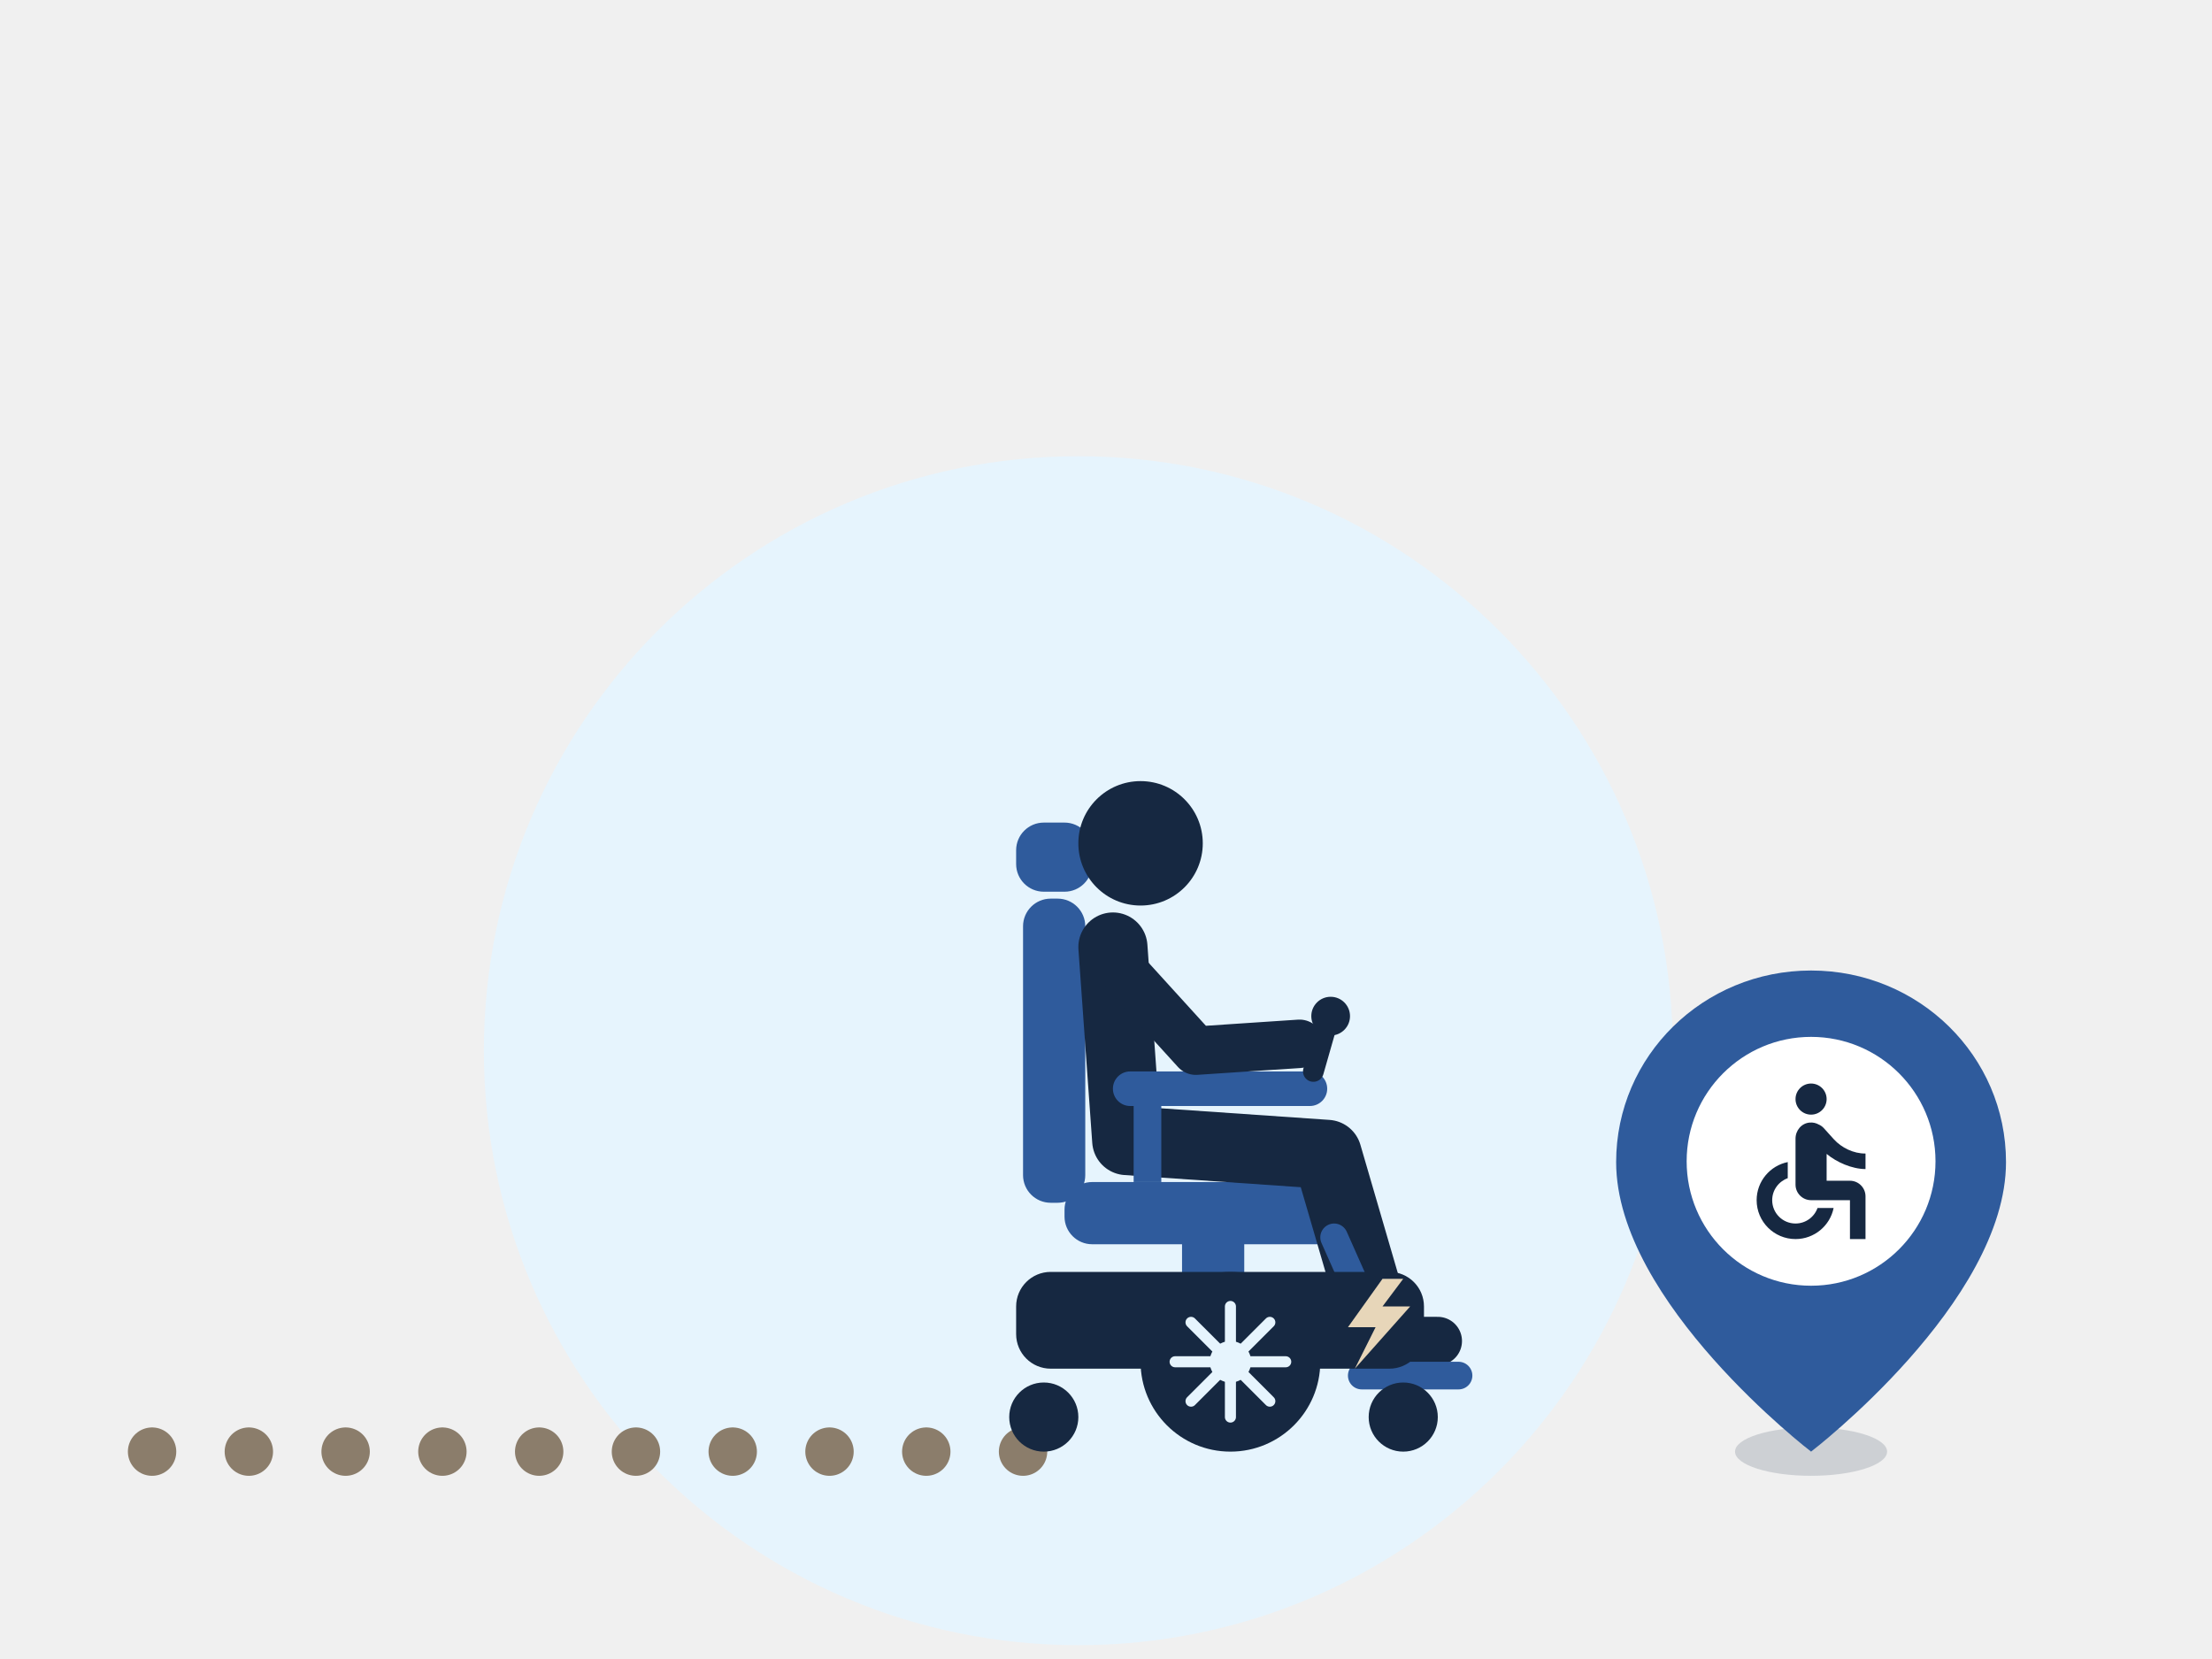
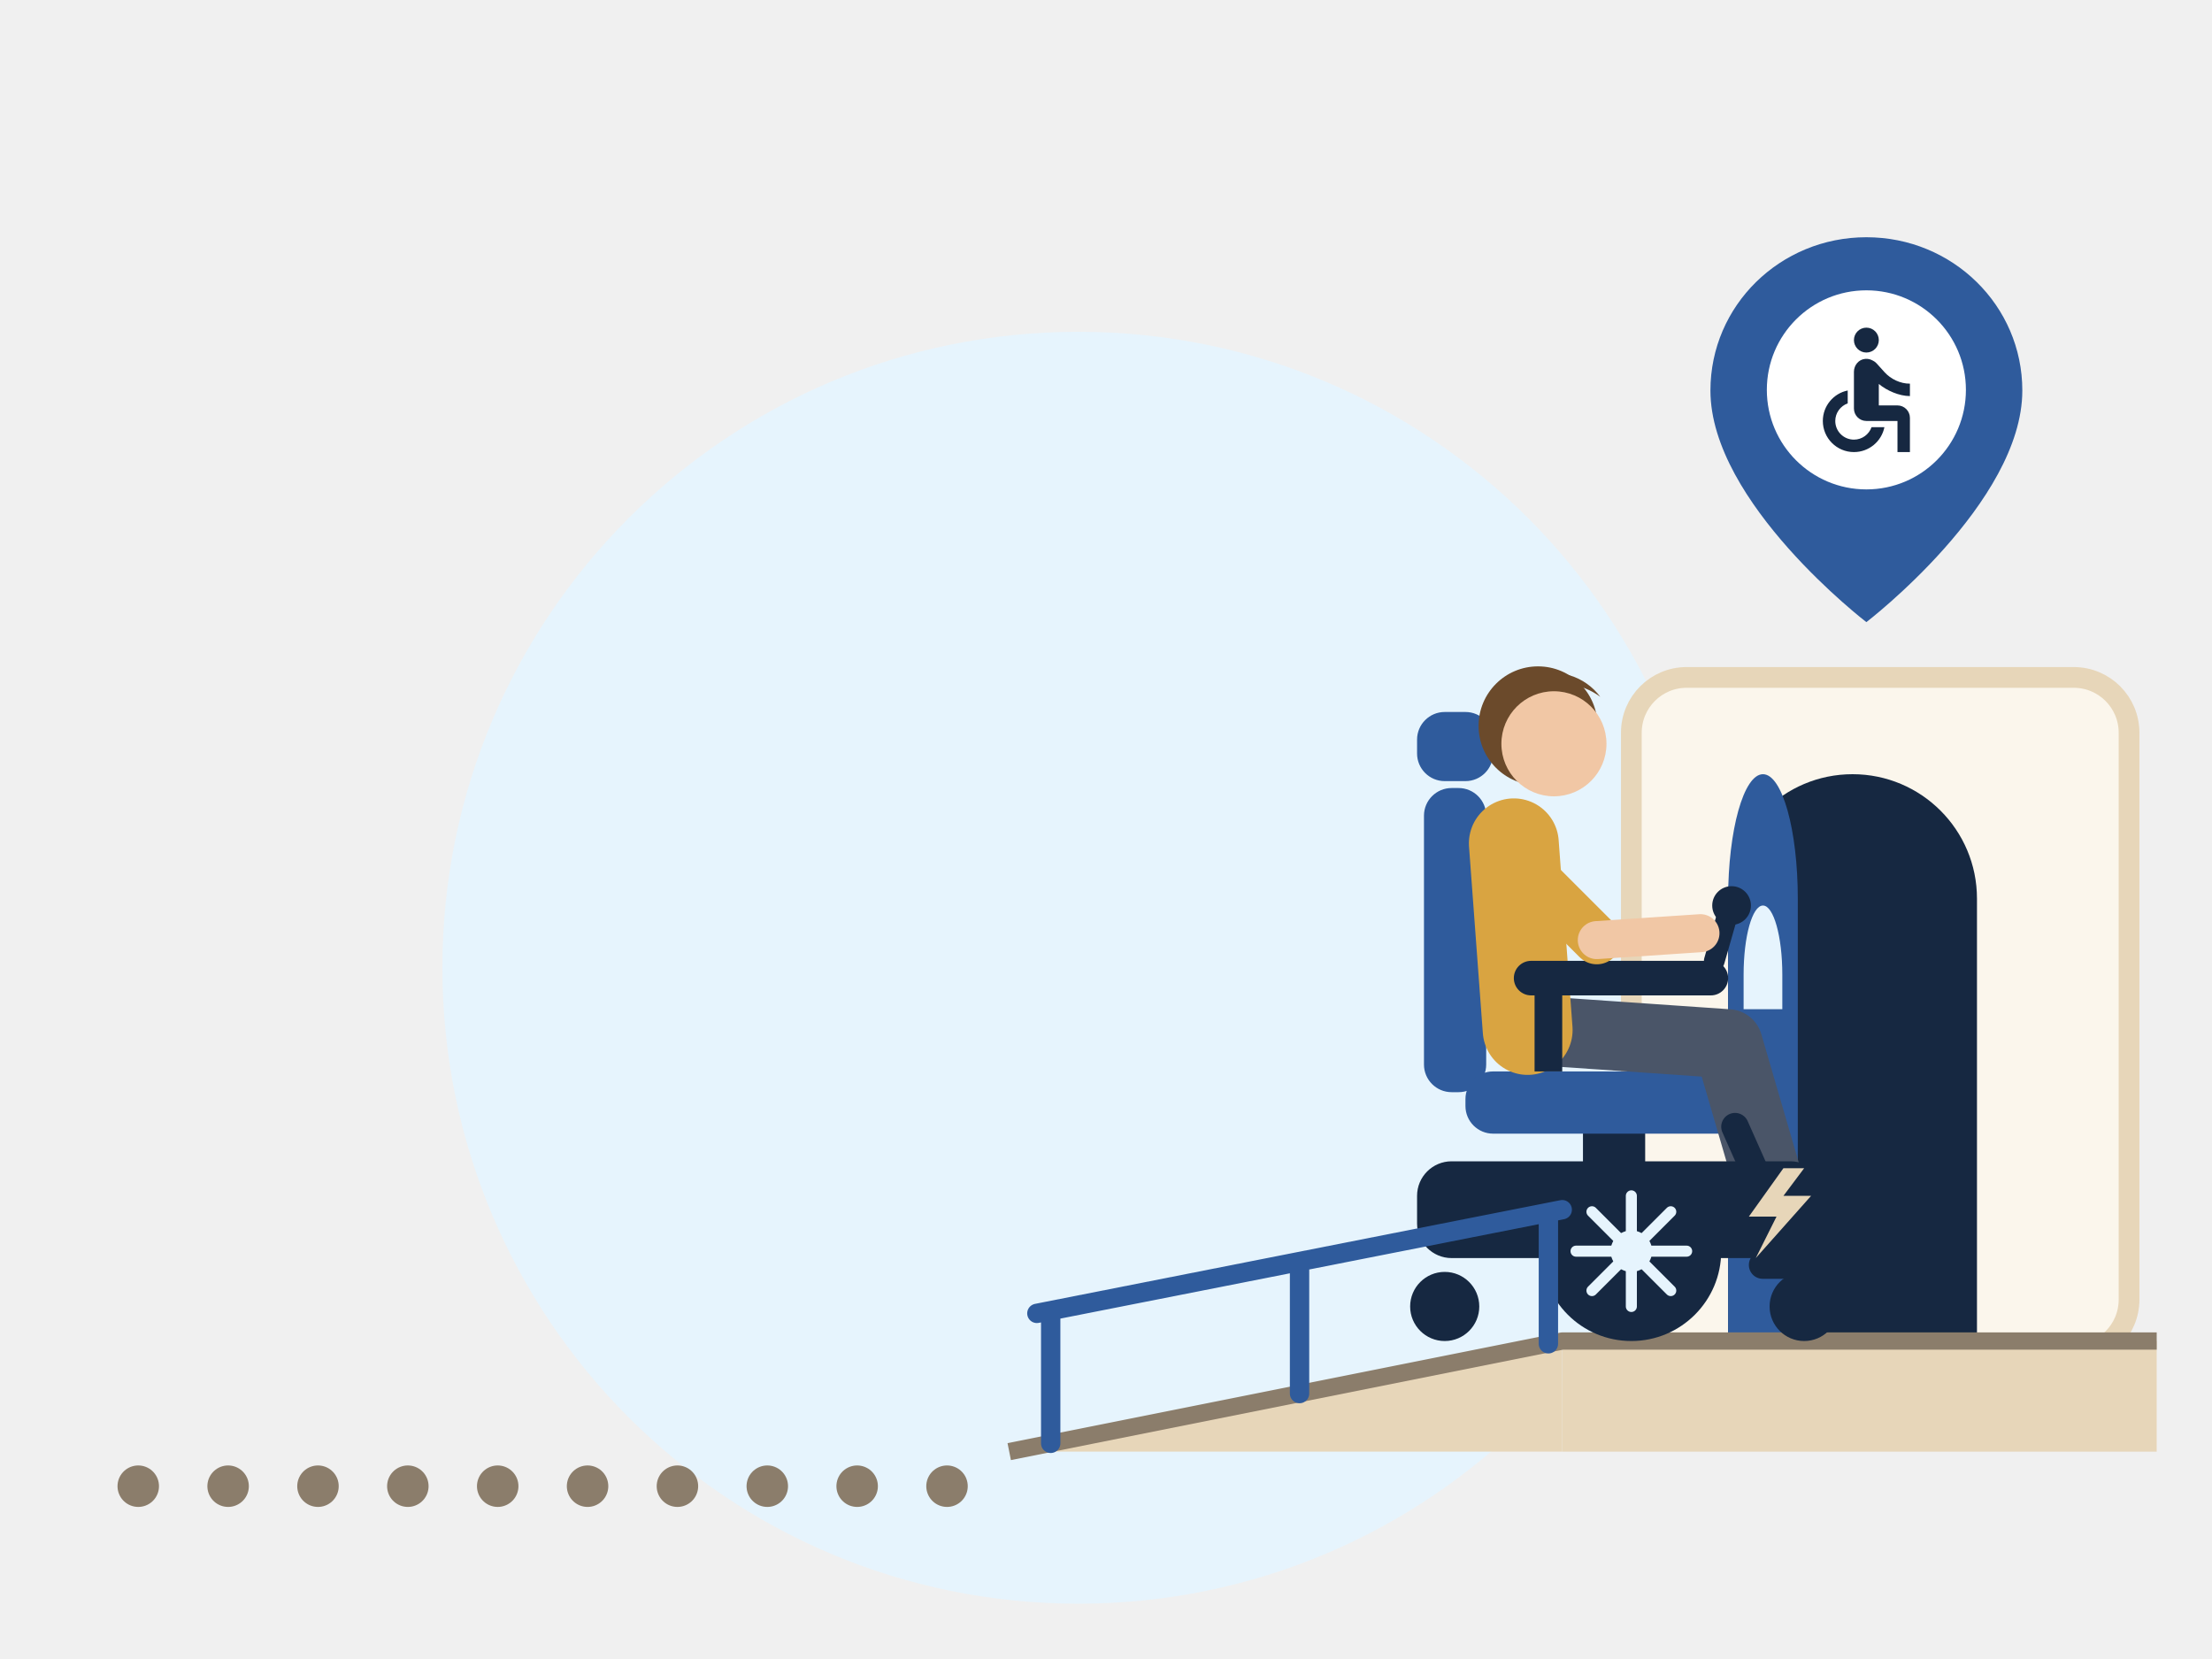
<svg xmlns="http://www.w3.org/2000/svg" viewBox="0 0 320 240" width="320" height="240">
-   <circle cx="156" cy="152" r="86" fill="#e6f4fd" />
-   <path d="M22 210 H148" fill="none" stroke="#8b7d6b" stroke-width="7" stroke-linecap="round" stroke-dasharray="0 14" />
-   <ellipse cx="262" cy="210" rx="11" ry="3.5" fill="#162841" opacity=".16" />
+   <defs />
+   <circle cx="156" cy="140" r="92" fill="#e6f4fd" />
+   <rect x="236" y="98" width="72" height="98" rx="8" fill="#fbf6ec" stroke="#e7d6b9" stroke-width="3" />
+   <path d="M250 194 V130 a18 18 0 0 1 36 0 V194 Z" fill="#162841" />
+   <g transform="translate(250 0)">
+     <g transform="scale(0.28 1)">
+       <g transform="translate(-250 0)">
+         <path d="M250 194 V130 a18 18 0 0 1 36 0 V194 Z" fill="#2f5b9c" />
+         <path d="M258 141 a10 10 0 0 1 20 0 v5 h-20z" fill="#e6f4fd" />
+         <circle cx="280" cy="168" r="2.2" fill="#e7d6b9" />
+       </g>
+     </g>
+   </g>
  <g>
-     <g transform="translate(262 210) scale(0.6) translate(-160 -188)">
+     <g transform="translate(270 90) scale(0.48) translate(-160 -188)">
      <path d="M160 72c-26 0-47 20.6-47 46.2C113 152 160 188 160 188s47-36 47-69.8C207 92.6 186 72 160 72z" fill="#2f5b9c" />
      <circle cx="160" cy="118" r="30" fill="#fff" />
      <g transform="translate(137.5 95.5) scale(1.875)" fill="#162841">
        <circle cx="12" cy="4" r="2" />
        <path d="M19 13v-2c-1.54.02-3.09-.75-4.07-1.83l-1.29-1.43c-.17-.19-.38-.34-.61-.45-.01 0-.01-.01-.02-.01H13c-.35-.2-.75-.3-1.19-.26C10.76 7.11 10 8.04 10 9.09V15c0 1.1.9 2 2 2h5v5h2v-5.5c0-1.1-.9-2-2-2h-3v-3.45c1.29 1.07 3.25 1.94 5 1.95zm-6.17 5c-.41 1.16-1.52 2-2.83 2-1.66 0-3-1.34-3-3 0-1.31.84-2.41 2-2.83V12.1c-2.28.46-4 2.48-4 4.9 0 2.76 2.24 5 5 5 2.42 0 4.44-1.72 4.9-4h-2.07z" />
      </g>
    </g>
  </g>
-   <g transform="translate(178 210)">
+   <rect x="226" y="194" width="86" height="16" fill="#e7d6b9" />
+   <path d="M146 210 L226 194 V210 Z" fill="#e7d6b9" />
+   <path d="M146 210 L226 194 H312" fill="none" stroke="#8b7d6b" stroke-width="2.5" stroke-linejoin="round" />
+   <path d="M20 215 H140" fill="none" stroke="#8b7d6b" stroke-width="6" stroke-linecap="round" stroke-dasharray="0 13" />
+   <g transform="translate(236 194)">
    <g>
      <rect x="-30" y="-80" width="9" height="44" rx="4" fill="#2f5b9c" />
      <rect x="-31" y="-91" width="11" height="10" rx="4" fill="#2f5b9c" />
-       <rect x="-7" y="-31" width="9" height="8" fill="#2f5b9c" />
+       <rect x="-7" y="-31" width="9" height="8" fill="#162841" />
      <rect x="-24" y="-39" width="42" height="9" rx="4" fill="#2f5b9c" />
-       <g fill="none" stroke="#162841" stroke-linecap="round" stroke-linejoin="round">
-         <path d="M-17 -73 L-15 -45 L14 -43 L21 -19" stroke-width="10" />
-         <path d="M21 -16 H30" stroke-width="7" />
-       </g>
-       <circle cx="-13" cy="-88" r="9" fill="#162841" />
-       <rect x="-17" y="-55" width="31" height="5" rx="2.5" fill="#2f5b9c" />
-       <rect x="-14" y="-51" width="4" height="12" fill="#2f5b9c" />
+       <path d="M-15 -45 L14 -43 L21 -19" fill="none" stroke="#4a5568" stroke-width="10" stroke-linecap="round" stroke-linejoin="round" />
+       <path d="M20 -16 H30" stroke="#162841" stroke-width="7" stroke-linecap="round" />
+       <path d="M-17 -72 L-15 -45" stroke="#d9a441" stroke-width="13" stroke-linecap="round" />
+       <circle cx="-13.5" cy="-89" r="8.6" fill="#6b4a2b" />
+       <circle cx="-11.2" cy="-86.4" r="7.6" fill="#f1c7a5" />
+       <path d="M-20 -88 a8.6 8.6 0 0 1 15.5 -5.2 a10 10 0 0 0 -15.5 5.2z" fill="#6b4a2b" />
+       <rect x="-17" y="-55" width="31" height="5" rx="2.5" fill="#162841" />
+       <rect x="-14" y="-51" width="4" height="12" fill="#162841" />
      <path d="M12 -55 L14 -62" stroke="#162841" stroke-width="3" stroke-linecap="round" />
      <circle cx="14.5" cy="-63" r="2.8" fill="#162841" />
-       <path d="M-15 -69 L-5 -58 L10 -59" fill="none" stroke="#162841" stroke-width="7" stroke-linecap="round" stroke-linejoin="round" />
-       <path d="M15 -31 L23 -13 M19 -11 H33" fill="none" stroke="#2f5b9c" stroke-width="4" stroke-linecap="round" />
+       <path d="M-15 -68 L-5 -58" stroke="#d9a441" stroke-width="7" stroke-linecap="round" />
+       <path d="M-5 -58 L10 -59" stroke="#f1c7a5" stroke-width="5.5" stroke-linecap="round" />
+       <path d="M15 -31 L23 -13 M19 -11 H33" fill="none" stroke="#162841" stroke-width="4" stroke-linecap="round" />
      <rect x="-31" y="-26" width="59" height="14" rx="5" fill="#162841" />
      <path d="M22 -25 l-5 7 h4 l-3 6 l8 -9 h-4 l3 -4z" fill="#e7d6b9" />
      <circle cx="-27" cy="-5" r="5" fill="#162841" />
      <circle cx="25" cy="-5" r="5" fill="#162841" />
      <g>
        <circle cx="0" cy="-13" r="13" fill="#162841" />
        <path d="M0 -21 V-5 M-8 -13 H8 M-5.7 -18.7 L5.7 -7.3 M5.7 -18.7 L-5.7 -7.3" stroke="#e6f4fd" stroke-width="1.6" stroke-linecap="round" />
        <circle cx="0" cy="-13" r="3" fill="#e6f4fd" />
      </g>
    </g>
  </g>
+   <path d="M152 208.8 v-19 M188 201.6 v-19 M224 194.4 v-19 M150 190 L226 175" fill="none" stroke="#2f5b9c" stroke-width="2.8" stroke-linecap="round" />
</svg>
